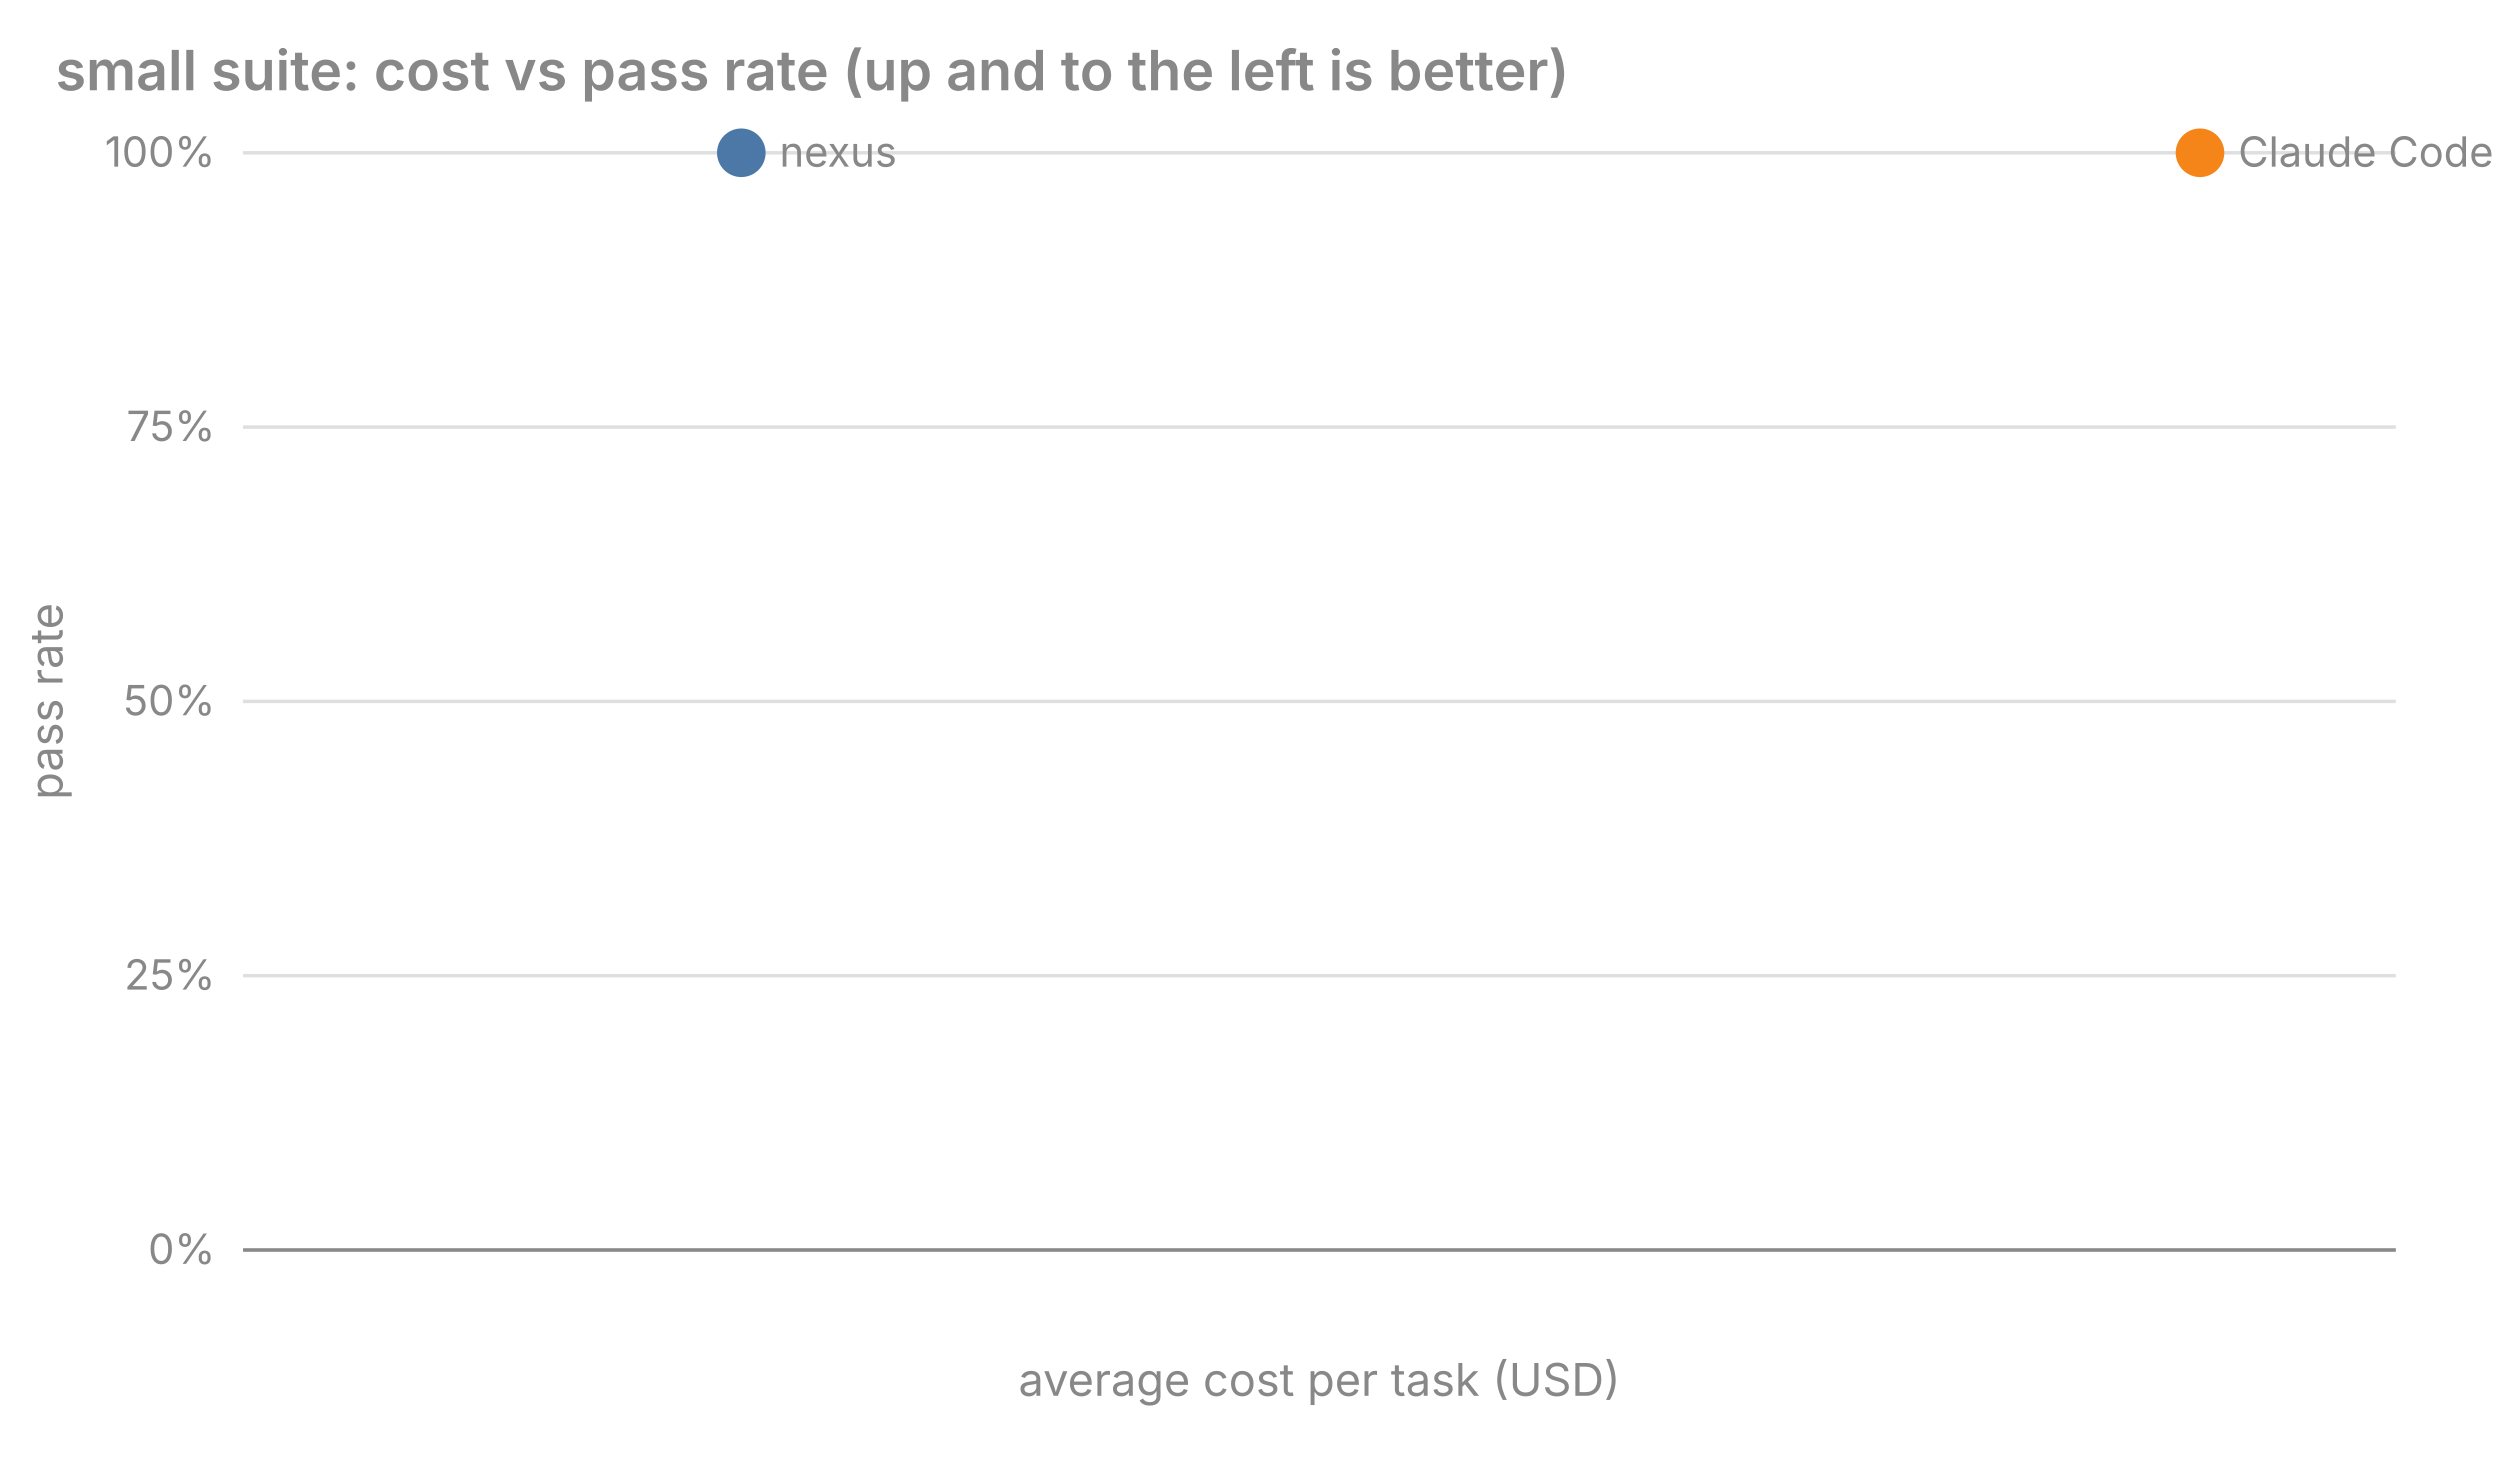
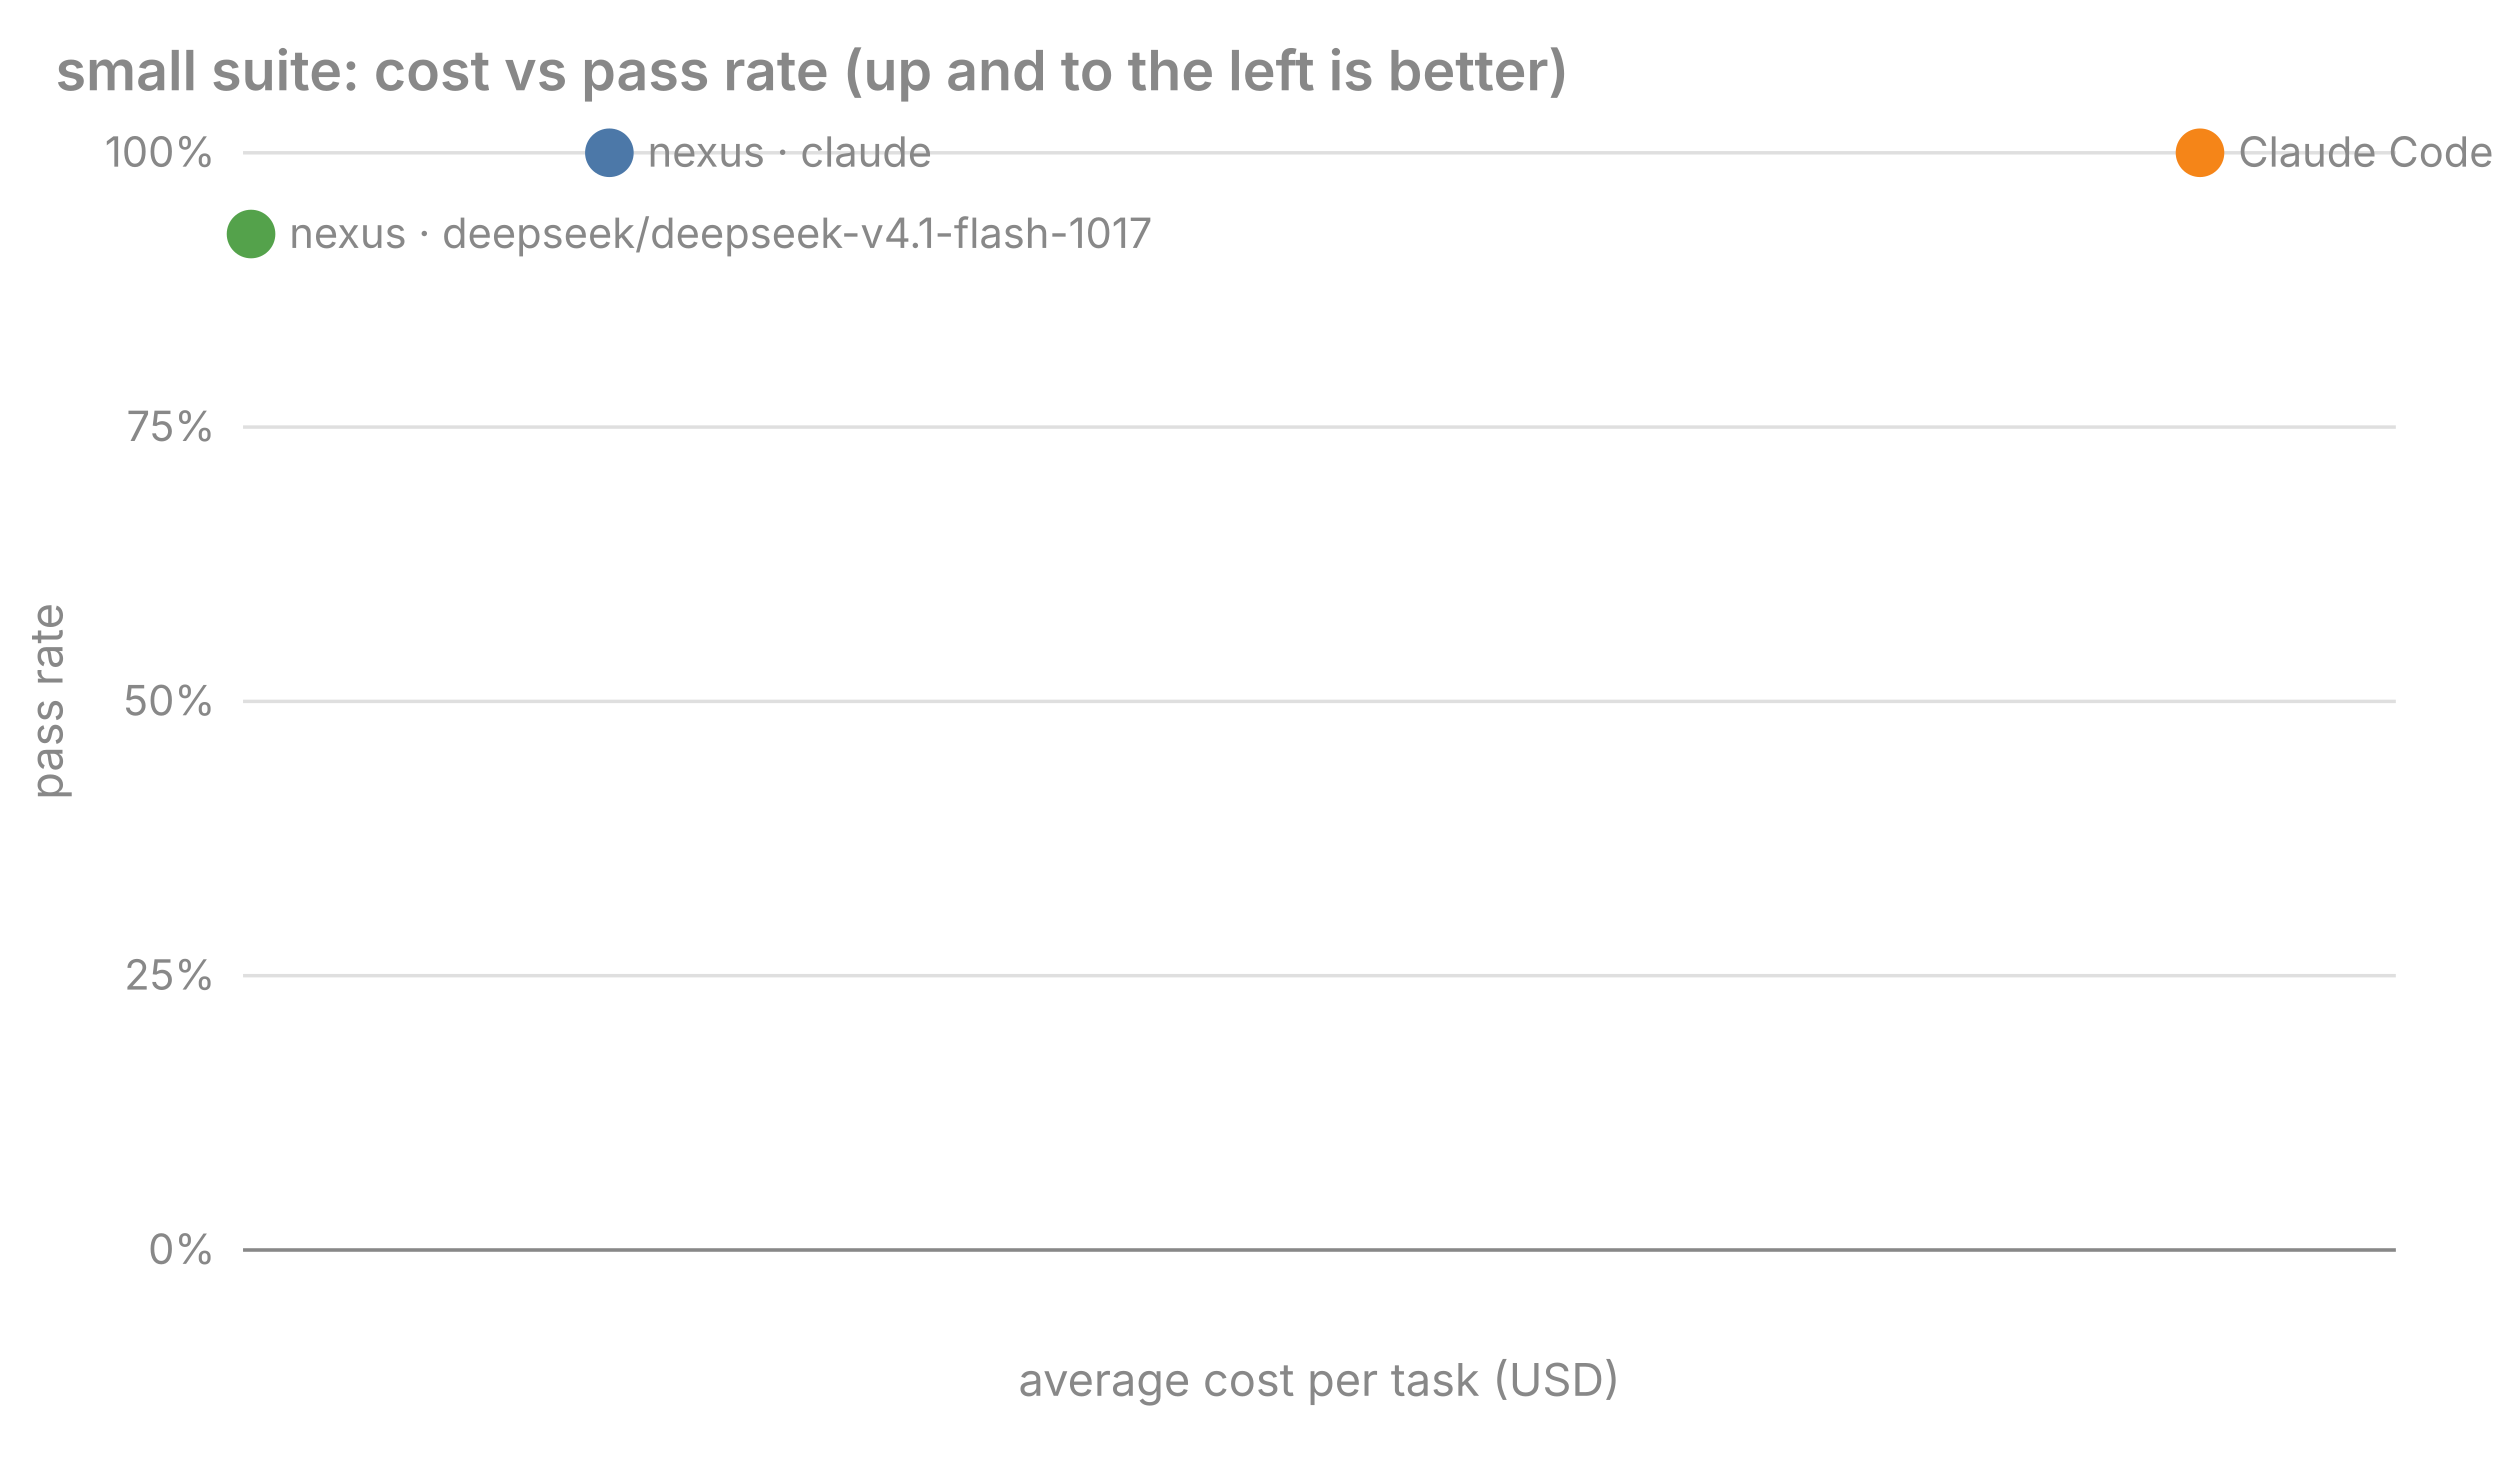
<svg xmlns="http://www.w3.org/2000/svg" width="720" height="420" viewBox="0 0 720 420" font-family="system-ui, -apple-system, Segoe UI, sans-serif">
  <text x="16" y="26" font-size="16" font-weight="600" fill="#888">small suite: cost vs pass rate (up and to the left is better)</text>
  <line x1="70" x2="690" y1="360" y2="360" stroke="#8884" />
  <text x="62" y="364" text-anchor="end" font-size="12" fill="#888">0%</text>
  <line x1="70" x2="690" y1="281" y2="281" stroke="#8884" />
  <text x="62" y="285" text-anchor="end" font-size="12" fill="#888">25%</text>
  <line x1="70" x2="690" y1="202" y2="202" stroke="#8884" />
  <text x="62" y="206" text-anchor="end" font-size="12" fill="#888">50%</text>
  <line x1="70" x2="690" y1="123" y2="123" stroke="#8884" />
  <text x="62" y="127" text-anchor="end" font-size="12" fill="#888">75%</text>
  <line x1="70" x2="690" y1="44" y2="44" stroke="#8884" />
  <text x="62" y="48" text-anchor="end" font-size="12" fill="#888">100%</text>
  <line x1="70" x2="690" y1="360" y2="360" stroke="#888" />
  <text x="380" y="402" text-anchor="middle" font-size="13" fill="#888">average cost per task (USD)</text>
  <text x="18" y="202" font-size="13" fill="#888" transform="rotate(-90 18 202)" text-anchor="middle">pass rate</text>
-   <circle cx="213.5" cy="44.0" r="7" fill="#4C78A8" />
-   <text x="224.5" y="48.0" font-size="12" fill="#888">nexus</text>
+   <circle cx="175.5" cy="44.0" r="7" fill="#4C78A8" />
+   <text x="186.5" y="48.0" font-size="12" fill="#888">nexus · claude</text>
  <circle cx="633.6" cy="44.0" r="7" fill="#F58518" />
  <text x="644.6" y="48.0" font-size="12" fill="#888">Claude Code (baseline)</text>
+   <circle cx="72.3" cy="67.4" r="7" fill="#54A24B" />
+   <text x="83.3" y="71.4" font-size="12" fill="#888">nexus · deepseek/deepseek-v4.1-flash-1017</text>
</svg>
